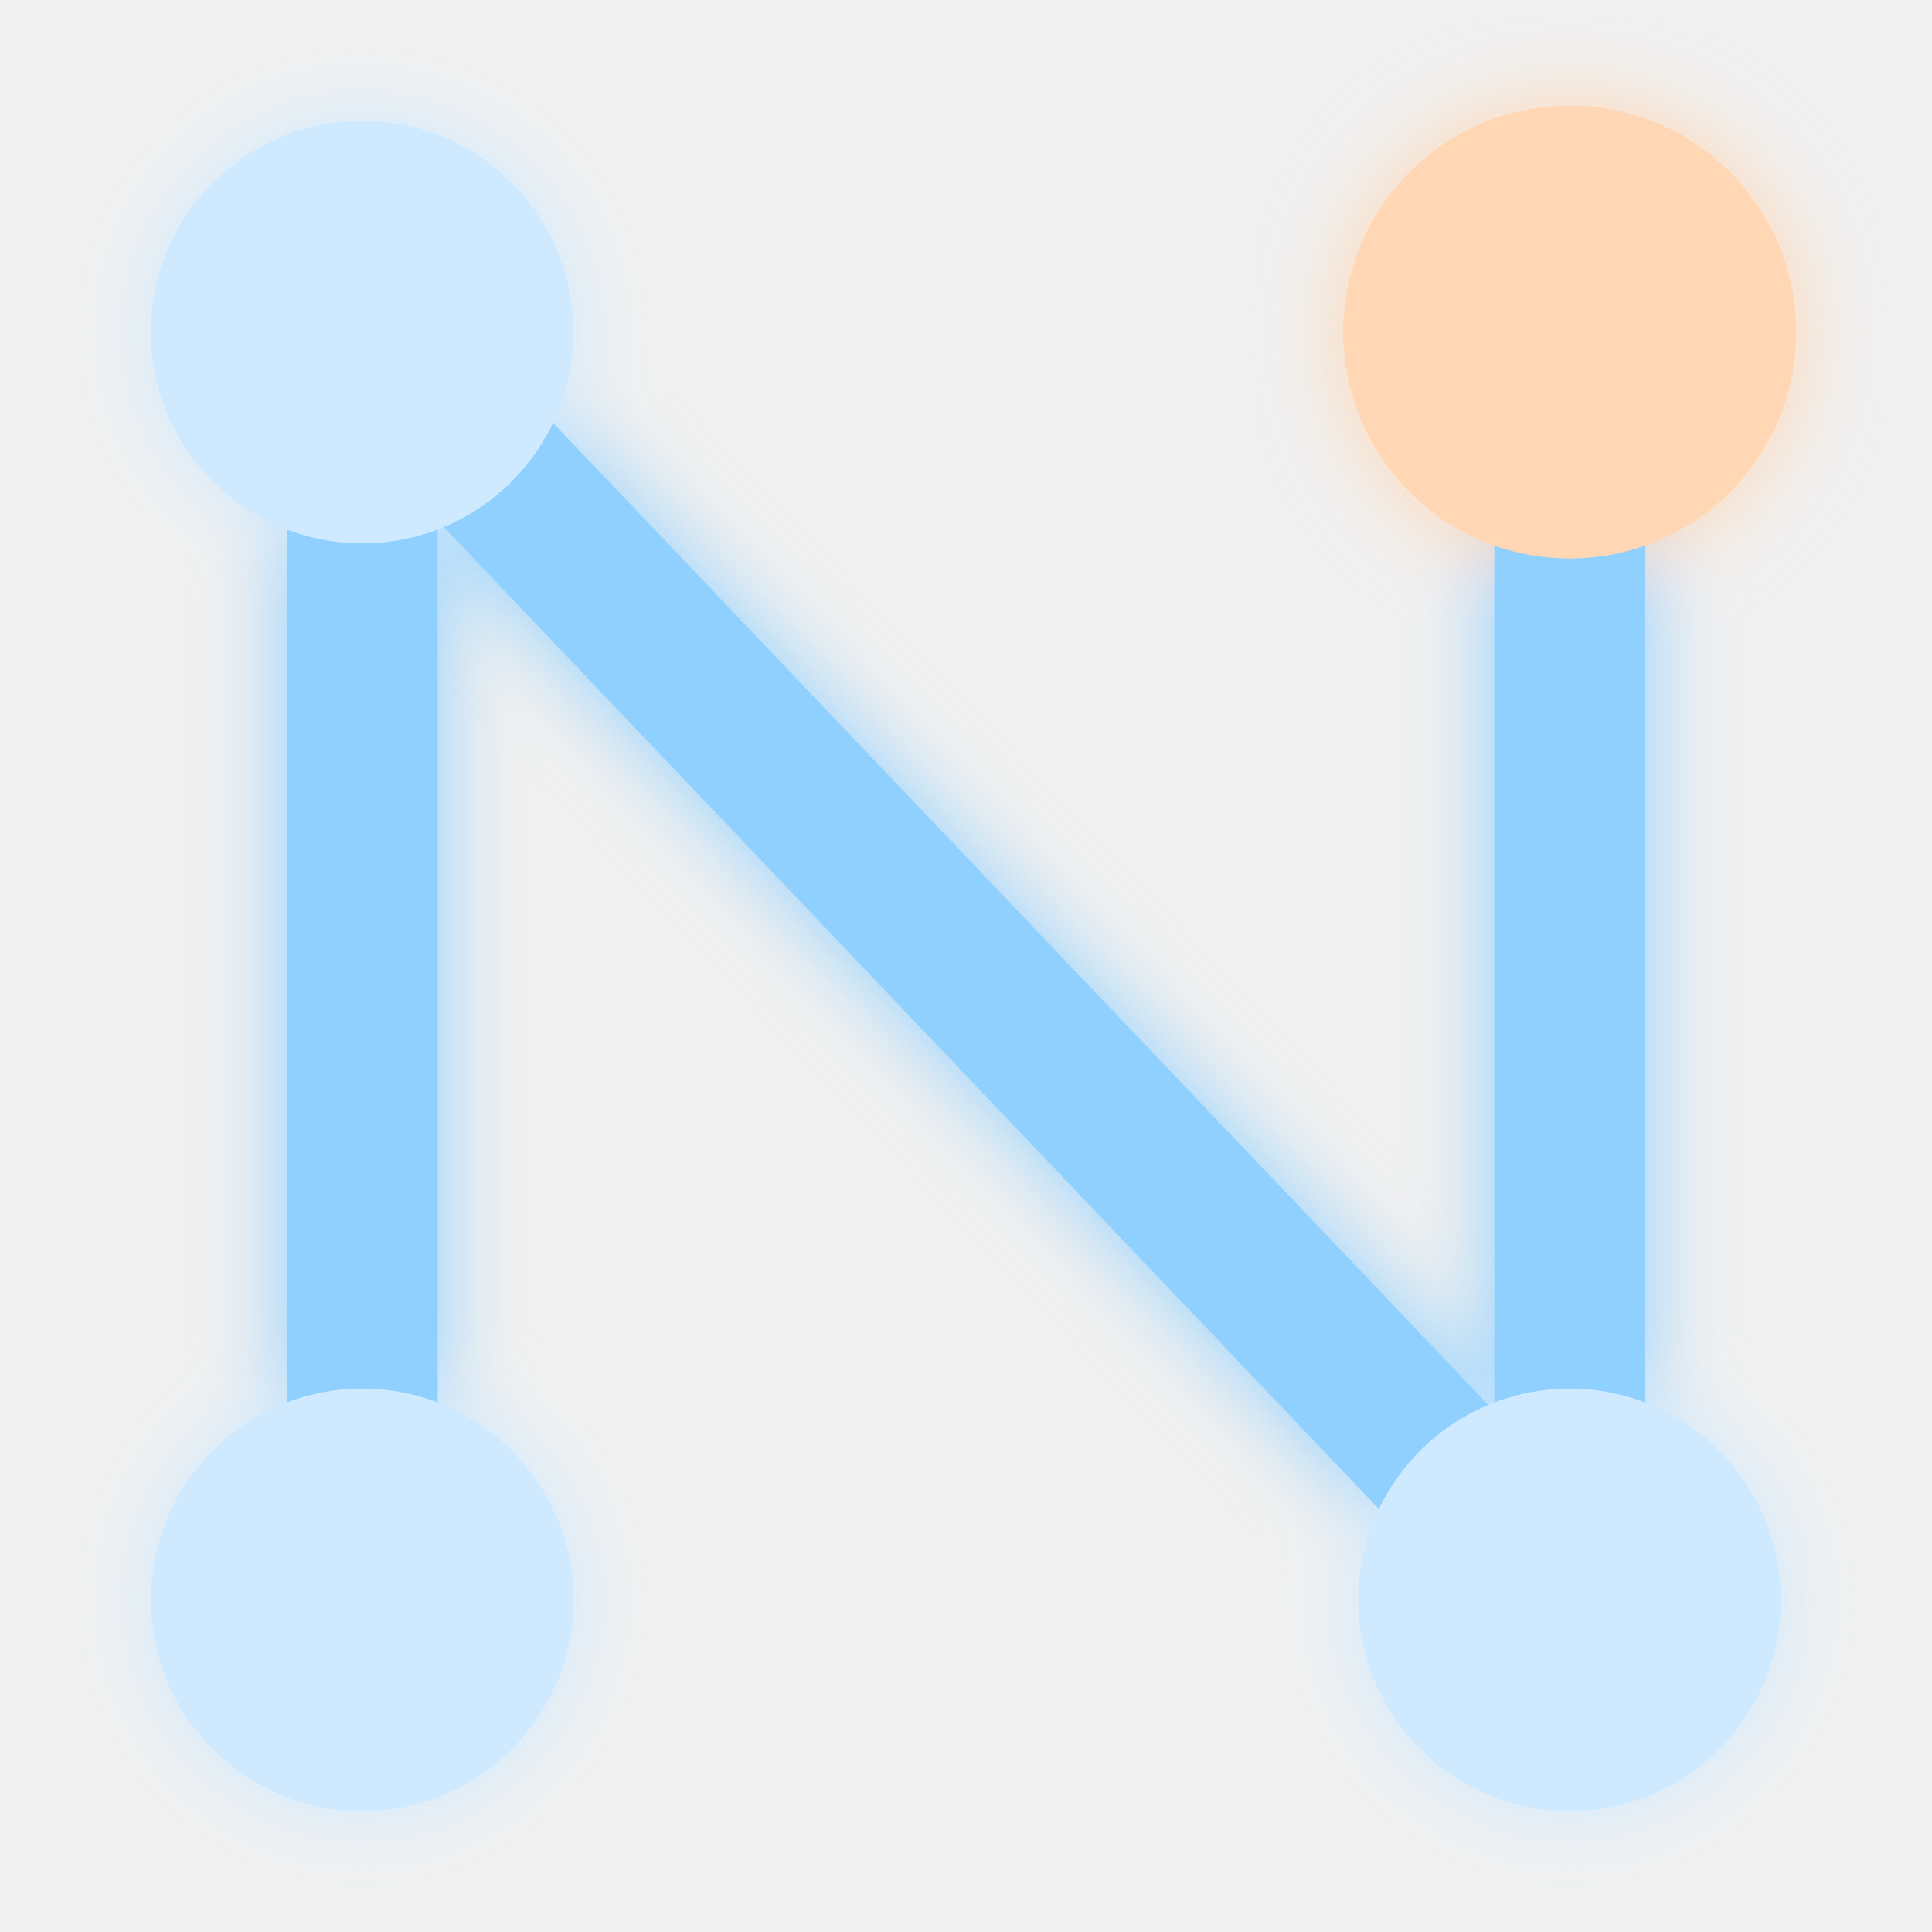
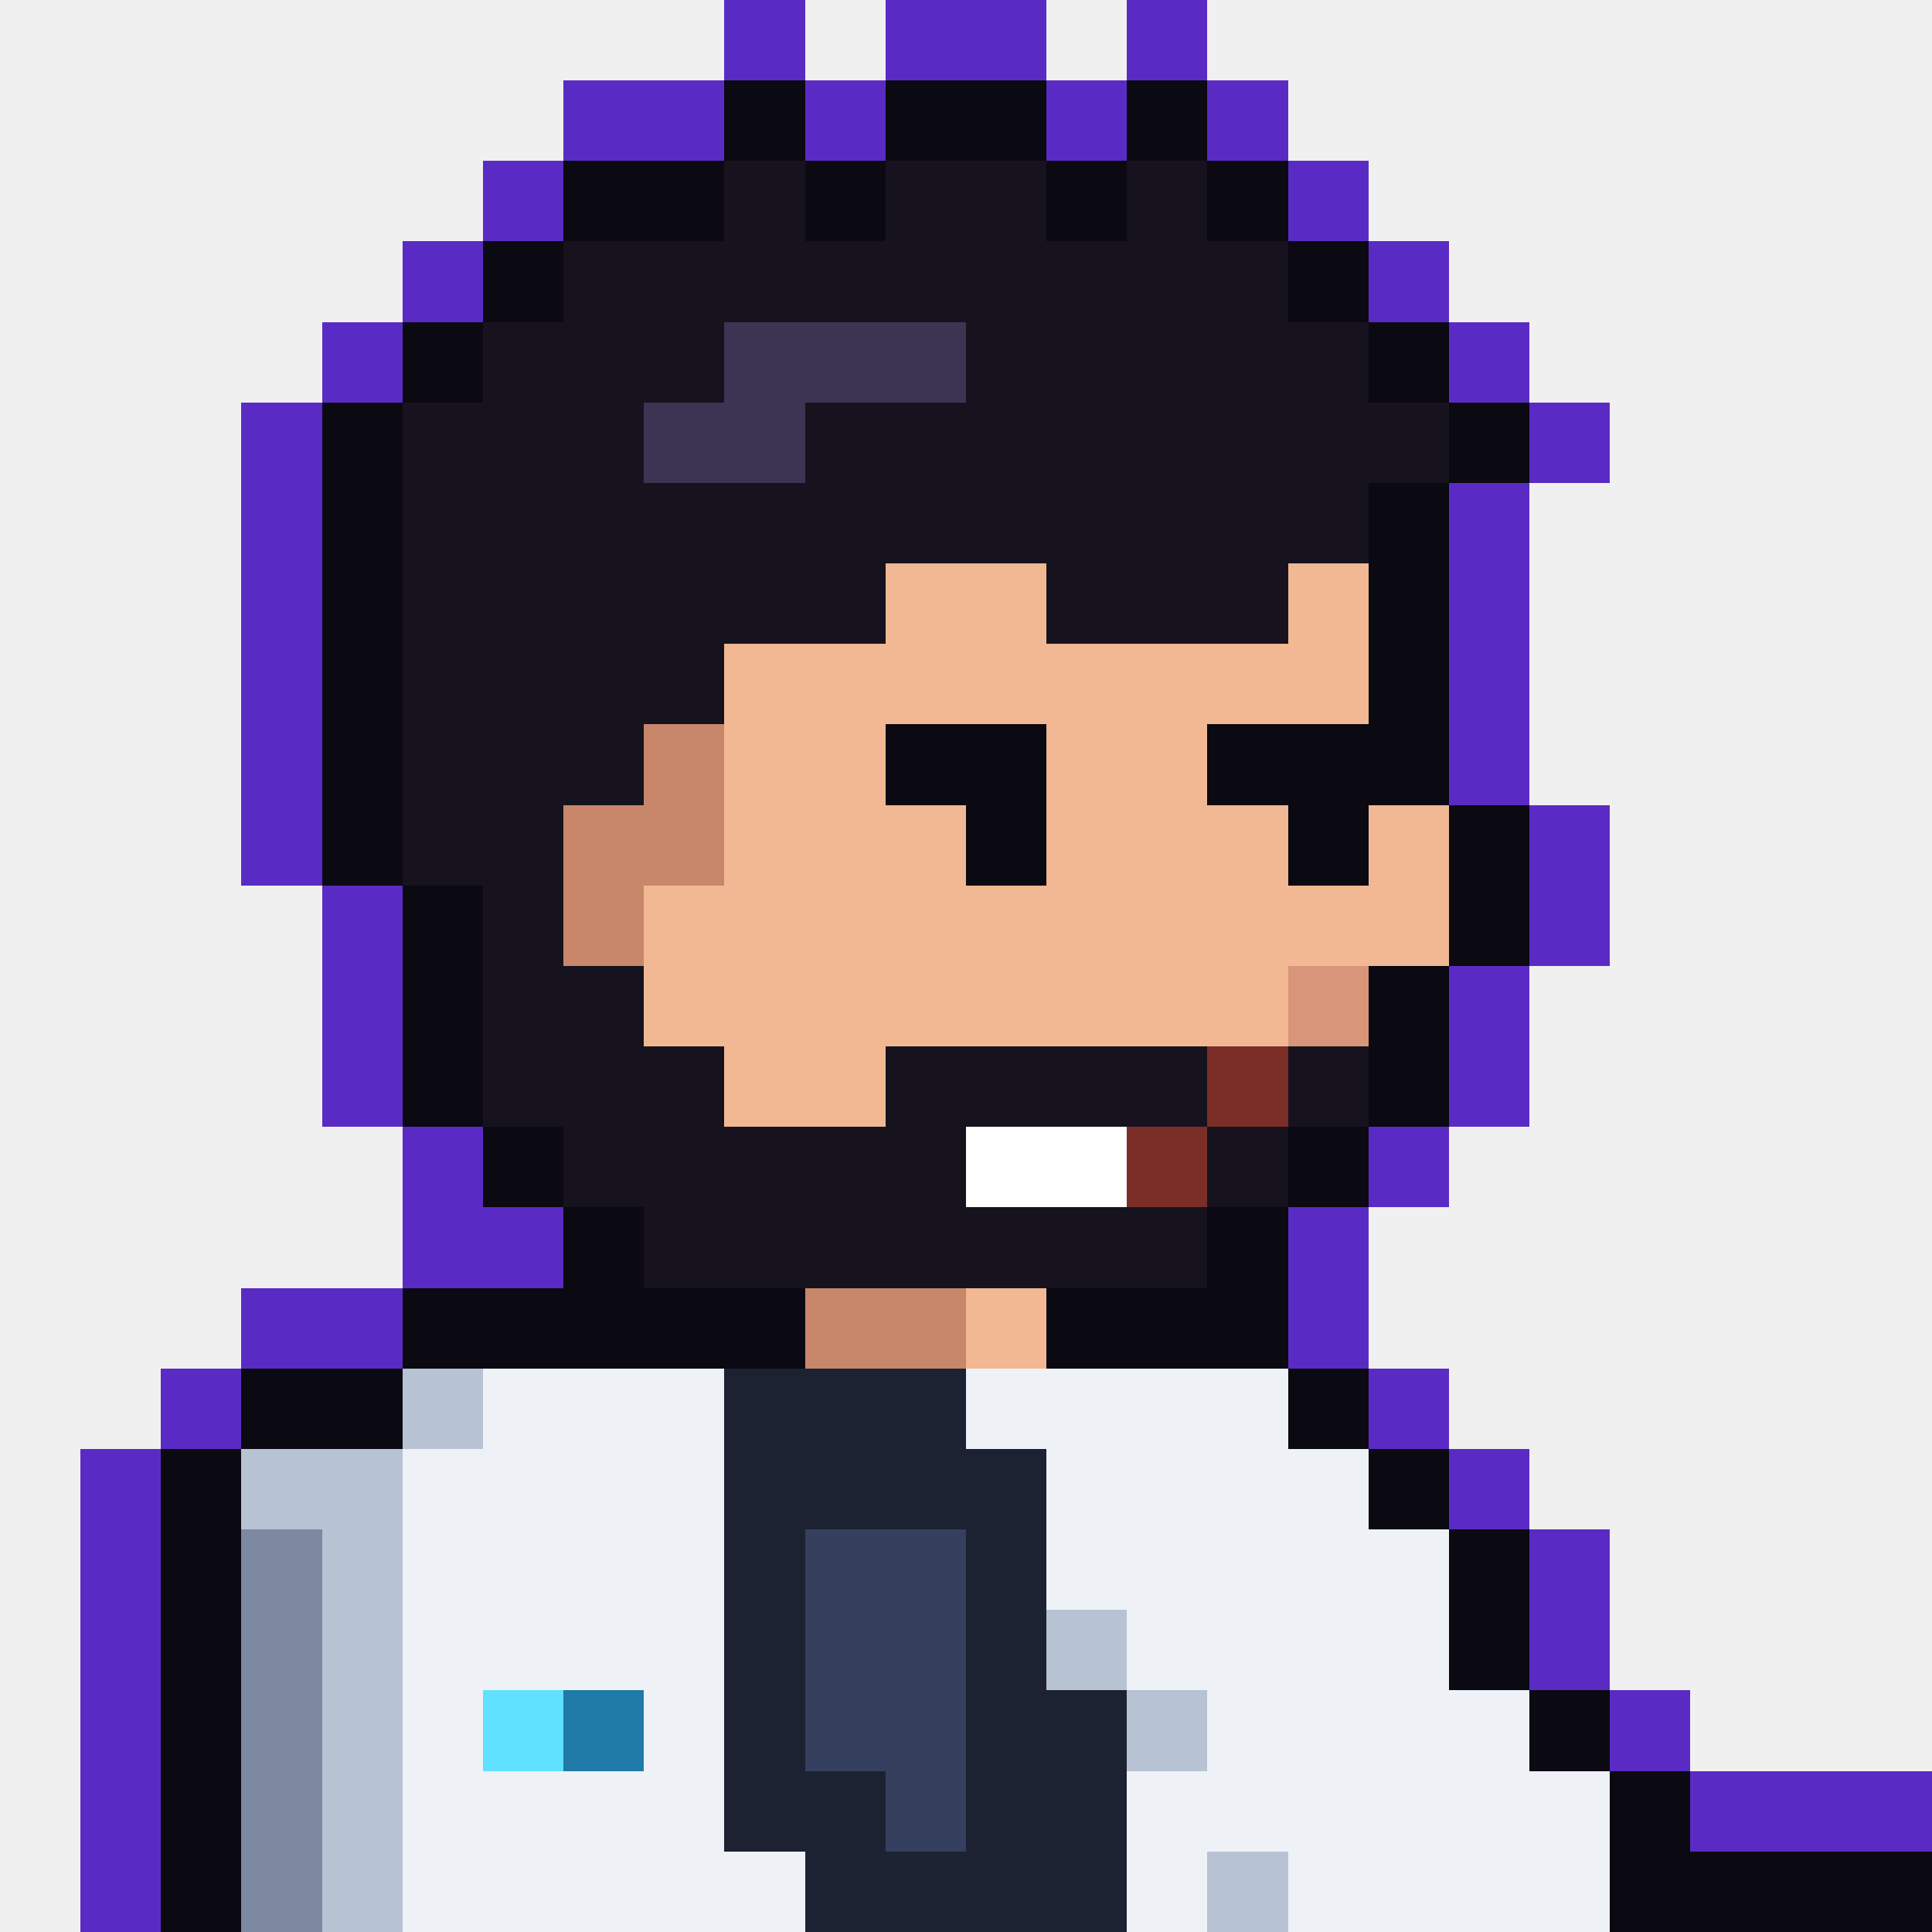
- <svg xmlns="http://www.w3.org/2000/svg" viewBox="0 0 64 64">
-   <style>
-     .link { stroke: #8fd0ff; }
-     .node { fill: #cfeaff; }
-     .warm { fill: #ffd7b5; }
-     .glow { filter: url(#glow); }
-     @media (prefers-color-scheme: light) {
-       .link { stroke: #2f7fd1; }
-       .node { fill: #1f5fa8; }
-       .warm { fill: #e0832f; }
-       .glow { filter: none; }
-     }
-   </style>
-   <defs>
-     <filter id="glow" x="-50%" y="-50%" width="200%" height="200%">
-       <feGaussianBlur stdDeviation="1.4" result="b" />
-       <feMerge>
-         <feMergeNode in="b" />
-         <feMergeNode in="SourceGraphic" />
-       </feMerge>
-     </filter>
-   </defs>
-   <g class="glow">
-     <path class="link" d="M12 53 L12 11 L52 53 L52 11" fill="none" stroke-width="5" stroke-linecap="round" stroke-linejoin="round" />
-     <circle class="node" cx="12" cy="53" r="7" />
-     <circle class="node" cx="12" cy="11" r="7" />
-     <circle class="node" cx="52" cy="53" r="7" />
-     <circle class="warm" cx="52" cy="11" r="7.5" />
-   </g>
+ <svg xmlns="http://www.w3.org/2000/svg" viewBox="0 0 24 24" shape-rendering="crispEdges">
+   <rect x="9" y="0" width="1" height="1" fill="#5a2bc4" />
+   <rect x="11" y="0" width="2" height="1" fill="#5a2bc4" />
+   <rect x="14" y="0" width="1" height="1" fill="#5a2bc4" />
+   <rect x="7" y="1" width="2" height="1" fill="#5a2bc4" />
+   <rect x="9" y="1" width="1" height="1" fill="#0b0912" />
+   <rect x="10" y="1" width="1" height="1" fill="#5a2bc4" />
+   <rect x="11" y="1" width="2" height="1" fill="#0b0912" />
+   <rect x="13" y="1" width="1" height="1" fill="#5a2bc4" />
+   <rect x="14" y="1" width="1" height="1" fill="#0b0912" />
+   <rect x="15" y="1" width="1" height="1" fill="#5a2bc4" />
+   <rect x="6" y="2" width="1" height="1" fill="#5a2bc4" />
+   <rect x="7" y="2" width="2" height="1" fill="#0b0912" />
+   <rect x="9" y="2" width="1" height="1" fill="#16131e" />
+   <rect x="10" y="2" width="1" height="1" fill="#0b0912" />
+   <rect x="11" y="2" width="2" height="1" fill="#16131e" />
+   <rect x="13" y="2" width="1" height="1" fill="#0b0912" />
+   <rect x="14" y="2" width="1" height="1" fill="#16131e" />
+   <rect x="15" y="2" width="1" height="1" fill="#0b0912" />
+   <rect x="16" y="2" width="1" height="1" fill="#5a2bc4" />
+   <rect x="5" y="3" width="1" height="1" fill="#5a2bc4" />
+   <rect x="6" y="3" width="1" height="1" fill="#0b0912" />
+   <rect x="7" y="3" width="9" height="1" fill="#16131e" />
+   <rect x="16" y="3" width="1" height="1" fill="#0b0912" />
+   <rect x="17" y="3" width="1" height="1" fill="#5a2bc4" />
+   <rect x="4" y="4" width="1" height="1" fill="#5a2bc4" />
+   <rect x="5" y="4" width="1" height="1" fill="#0b0912" />
+   <rect x="6" y="4" width="3" height="1" fill="#16131e" />
+   <rect x="9" y="4" width="3" height="1" fill="#3b3452" />
+   <rect x="12" y="4" width="5" height="1" fill="#16131e" />
+   <rect x="17" y="4" width="1" height="1" fill="#0b0912" />
+   <rect x="18" y="4" width="1" height="1" fill="#5a2bc4" />
+   <rect x="3" y="5" width="1" height="1" fill="#5a2bc4" />
+   <rect x="4" y="5" width="1" height="1" fill="#0b0912" />
+   <rect x="5" y="5" width="3" height="1" fill="#16131e" />
+   <rect x="8" y="5" width="2" height="1" fill="#3b3452" />
+   <rect x="10" y="5" width="8" height="1" fill="#16131e" />
+   <rect x="18" y="5" width="1" height="1" fill="#0b0912" />
+   <rect x="19" y="5" width="1" height="1" fill="#5a2bc4" />
+   <rect x="3" y="6" width="1" height="1" fill="#5a2bc4" />
+   <rect x="4" y="6" width="1" height="1" fill="#0b0912" />
+   <rect x="5" y="6" width="12" height="1" fill="#16131e" />
+   <rect x="17" y="6" width="1" height="1" fill="#0b0912" />
+   <rect x="18" y="6" width="1" height="1" fill="#5a2bc4" />
+   <rect x="3" y="7" width="1" height="1" fill="#5a2bc4" />
+   <rect x="4" y="7" width="1" height="1" fill="#0b0912" />
+   <rect x="5" y="7" width="6" height="1" fill="#16131e" />
+   <rect x="11" y="7" width="2" height="1" fill="#f1b893" />
+   <rect x="13" y="7" width="3" height="1" fill="#16131e" />
+   <rect x="16" y="7" width="1" height="1" fill="#f1b893" />
+   <rect x="17" y="7" width="1" height="1" fill="#0b0912" />
+   <rect x="18" y="7" width="1" height="1" fill="#5a2bc4" />
+   <rect x="3" y="8" width="1" height="1" fill="#5a2bc4" />
+   <rect x="4" y="8" width="1" height="1" fill="#0b0912" />
+   <rect x="5" y="8" width="4" height="1" fill="#16131e" />
+   <rect x="9" y="8" width="8" height="1" fill="#f1b893" />
+   <rect x="17" y="8" width="1" height="1" fill="#0b0912" />
+   <rect x="18" y="8" width="1" height="1" fill="#5a2bc4" />
+   <rect x="3" y="9" width="1" height="1" fill="#5a2bc4" />
+   <rect x="4" y="9" width="1" height="1" fill="#0b0912" />
+   <rect x="5" y="9" width="3" height="1" fill="#16131e" />
+   <rect x="8" y="9" width="1" height="1" fill="#c8866a" />
+   <rect x="9" y="9" width="2" height="1" fill="#f1b893" />
+   <rect x="11" y="9" width="2" height="1" fill="#0b0912" />
+   <rect x="13" y="9" width="2" height="1" fill="#f1b893" />
+   <rect x="15" y="9" width="3" height="1" fill="#0b0912" />
+   <rect x="18" y="9" width="1" height="1" fill="#5a2bc4" />
+   <rect x="3" y="10" width="1" height="1" fill="#5a2bc4" />
+   <rect x="4" y="10" width="1" height="1" fill="#0b0912" />
+   <rect x="5" y="10" width="2" height="1" fill="#16131e" />
+   <rect x="7" y="10" width="2" height="1" fill="#c8866a" />
+   <rect x="9" y="10" width="3" height="1" fill="#f1b893" />
+   <rect x="12" y="10" width="1" height="1" fill="#0b0912" />
+   <rect x="13" y="10" width="3" height="1" fill="#f1b893" />
+   <rect x="16" y="10" width="1" height="1" fill="#0b0912" />
+   <rect x="17" y="10" width="1" height="1" fill="#f1b893" />
+   <rect x="18" y="10" width="1" height="1" fill="#0b0912" />
+   <rect x="19" y="10" width="1" height="1" fill="#5a2bc4" />
+   <rect x="4" y="11" width="1" height="1" fill="#5a2bc4" />
+   <rect x="5" y="11" width="1" height="1" fill="#0b0912" />
+   <rect x="6" y="11" width="1" height="1" fill="#16131e" />
+   <rect x="7" y="11" width="1" height="1" fill="#c8866a" />
+   <rect x="8" y="11" width="10" height="1" fill="#f1b893" />
+   <rect x="18" y="11" width="1" height="1" fill="#0b0912" />
+   <rect x="19" y="11" width="1" height="1" fill="#5a2bc4" />
+   <rect x="4" y="12" width="1" height="1" fill="#5a2bc4" />
+   <rect x="5" y="12" width="1" height="1" fill="#0b0912" />
+   <rect x="6" y="12" width="2" height="1" fill="#16131e" />
+   <rect x="8" y="12" width="8" height="1" fill="#f1b893" />
+   <rect x="16" y="12" width="1" height="1" fill="#d9957a" />
+   <rect x="17" y="12" width="1" height="1" fill="#0b0912" />
+   <rect x="18" y="12" width="1" height="1" fill="#5a2bc4" />
+   <rect x="4" y="13" width="1" height="1" fill="#5a2bc4" />
+   <rect x="5" y="13" width="1" height="1" fill="#0b0912" />
+   <rect x="6" y="13" width="3" height="1" fill="#16131e" />
+   <rect x="9" y="13" width="2" height="1" fill="#f1b893" />
+   <rect x="11" y="13" width="4" height="1" fill="#16131e" />
+   <rect x="15" y="13" width="1" height="1" fill="#7a2e27" />
+   <rect x="16" y="13" width="1" height="1" fill="#16131e" />
+   <rect x="17" y="13" width="1" height="1" fill="#0b0912" />
+   <rect x="18" y="13" width="1" height="1" fill="#5a2bc4" />
+   <rect x="5" y="14" width="1" height="1" fill="#5a2bc4" />
+   <rect x="6" y="14" width="1" height="1" fill="#0b0912" />
+   <rect x="7" y="14" width="5" height="1" fill="#16131e" />
+   <rect x="12" y="14" width="2" height="1" fill="#ffffff" />
+   <rect x="14" y="14" width="1" height="1" fill="#7a2e27" />
+   <rect x="15" y="14" width="1" height="1" fill="#16131e" />
+   <rect x="16" y="14" width="1" height="1" fill="#0b0912" />
+   <rect x="17" y="14" width="1" height="1" fill="#5a2bc4" />
+   <rect x="5" y="15" width="2" height="1" fill="#5a2bc4" />
+   <rect x="7" y="15" width="1" height="1" fill="#0b0912" />
+   <rect x="8" y="15" width="7" height="1" fill="#16131e" />
+   <rect x="15" y="15" width="1" height="1" fill="#0b0912" />
+   <rect x="16" y="15" width="1" height="1" fill="#5a2bc4" />
+   <rect x="3" y="16" width="2" height="1" fill="#5a2bc4" />
+   <rect x="5" y="16" width="5" height="1" fill="#0b0912" />
+   <rect x="10" y="16" width="2" height="1" fill="#c8866a" />
+   <rect x="12" y="16" width="1" height="1" fill="#f1b893" />
+   <rect x="13" y="16" width="3" height="1" fill="#0b0912" />
+   <rect x="16" y="16" width="1" height="1" fill="#5a2bc4" />
+   <rect x="2" y="17" width="1" height="1" fill="#5a2bc4" />
+   <rect x="3" y="17" width="2" height="1" fill="#0b0912" />
+   <rect x="5" y="17" width="1" height="1" fill="#b7c3d3" />
+   <rect x="6" y="17" width="3" height="1" fill="#eef2f7" />
+   <rect x="9" y="17" width="3" height="1" fill="#1c2232" />
+   <rect x="12" y="17" width="4" height="1" fill="#eef2f7" />
+   <rect x="16" y="17" width="1" height="1" fill="#0b0912" />
+   <rect x="17" y="17" width="1" height="1" fill="#5a2bc4" />
+   <rect x="1" y="18" width="1" height="1" fill="#5a2bc4" />
+   <rect x="2" y="18" width="1" height="1" fill="#0b0912" />
+   <rect x="3" y="18" width="2" height="1" fill="#b7c3d3" />
+   <rect x="5" y="18" width="4" height="1" fill="#eef2f7" />
+   <rect x="9" y="18" width="4" height="1" fill="#1c2232" />
+   <rect x="13" y="18" width="4" height="1" fill="#eef2f7" />
+   <rect x="17" y="18" width="1" height="1" fill="#0b0912" />
+   <rect x="18" y="18" width="1" height="1" fill="#5a2bc4" />
+   <rect x="1" y="19" width="1" height="1" fill="#5a2bc4" />
+   <rect x="2" y="19" width="1" height="1" fill="#0b0912" />
+   <rect x="3" y="19" width="1" height="1" fill="#7c89a1" />
+   <rect x="4" y="19" width="1" height="1" fill="#b7c3d3" />
+   <rect x="5" y="19" width="4" height="1" fill="#eef2f7" />
+   <rect x="9" y="19" width="1" height="1" fill="#1c2232" />
+   <rect x="10" y="19" width="2" height="1" fill="#34405e" />
+   <rect x="12" y="19" width="1" height="1" fill="#1c2232" />
+   <rect x="13" y="19" width="5" height="1" fill="#eef2f7" />
+   <rect x="18" y="19" width="1" height="1" fill="#0b0912" />
+   <rect x="19" y="19" width="1" height="1" fill="#5a2bc4" />
+   <rect x="1" y="20" width="1" height="1" fill="#5a2bc4" />
+   <rect x="2" y="20" width="1" height="1" fill="#0b0912" />
+   <rect x="3" y="20" width="1" height="1" fill="#7c89a1" />
+   <rect x="4" y="20" width="1" height="1" fill="#b7c3d3" />
+   <rect x="5" y="20" width="4" height="1" fill="#eef2f7" />
+   <rect x="9" y="20" width="1" height="1" fill="#1c2232" />
+   <rect x="10" y="20" width="2" height="1" fill="#34405e" />
+   <rect x="12" y="20" width="1" height="1" fill="#1c2232" />
+   <rect x="13" y="20" width="1" height="1" fill="#b7c3d3" />
+   <rect x="14" y="20" width="4" height="1" fill="#eef2f7" />
+   <rect x="18" y="20" width="1" height="1" fill="#0b0912" />
+   <rect x="19" y="20" width="1" height="1" fill="#5a2bc4" />
+   <rect x="1" y="21" width="1" height="1" fill="#5a2bc4" />
+   <rect x="2" y="21" width="1" height="1" fill="#0b0912" />
+   <rect x="3" y="21" width="1" height="1" fill="#7c89a1" />
+   <rect x="4" y="21" width="1" height="1" fill="#b7c3d3" />
+   <rect x="5" y="21" width="1" height="1" fill="#eef2f7" />
+   <rect x="6" y="21" width="1" height="1" fill="#5fe1ff" />
+   <rect x="7" y="21" width="1" height="1" fill="#1f7aa8" />
+   <rect x="8" y="21" width="1" height="1" fill="#eef2f7" />
+   <rect x="9" y="21" width="1" height="1" fill="#1c2232" />
+   <rect x="10" y="21" width="2" height="1" fill="#34405e" />
+   <rect x="12" y="21" width="2" height="1" fill="#1c2232" />
+   <rect x="14" y="21" width="1" height="1" fill="#b7c3d3" />
+   <rect x="15" y="21" width="4" height="1" fill="#eef2f7" />
+   <rect x="19" y="21" width="1" height="1" fill="#0b0912" />
+   <rect x="20" y="21" width="1" height="1" fill="#5a2bc4" />
+   <rect x="1" y="22" width="1" height="1" fill="#5a2bc4" />
+   <rect x="2" y="22" width="1" height="1" fill="#0b0912" />
+   <rect x="3" y="22" width="1" height="1" fill="#7c89a1" />
+   <rect x="4" y="22" width="1" height="1" fill="#b7c3d3" />
+   <rect x="5" y="22" width="4" height="1" fill="#eef2f7" />
+   <rect x="9" y="22" width="2" height="1" fill="#1c2232" />
+   <rect x="11" y="22" width="1" height="1" fill="#34405e" />
+   <rect x="12" y="22" width="2" height="1" fill="#1c2232" />
+   <rect x="14" y="22" width="6" height="1" fill="#eef2f7" />
+   <rect x="20" y="22" width="1" height="1" fill="#0b0912" />
+   <rect x="21" y="22" width="3" height="1" fill="#5a2bc4" />
+   <rect x="1" y="23" width="1" height="1" fill="#5a2bc4" />
+   <rect x="2" y="23" width="1" height="1" fill="#0b0912" />
+   <rect x="3" y="23" width="1" height="1" fill="#7c89a1" />
+   <rect x="4" y="23" width="1" height="1" fill="#b7c3d3" />
+   <rect x="5" y="23" width="5" height="1" fill="#eef2f7" />
+   <rect x="10" y="23" width="4" height="1" fill="#1c2232" />
+   <rect x="14" y="23" width="1" height="1" fill="#eef2f7" />
+   <rect x="15" y="23" width="1" height="1" fill="#b7c3d3" />
+   <rect x="16" y="23" width="4" height="1" fill="#eef2f7" />
+   <rect x="20" y="23" width="4" height="1" fill="#0b0912" />
</svg>
